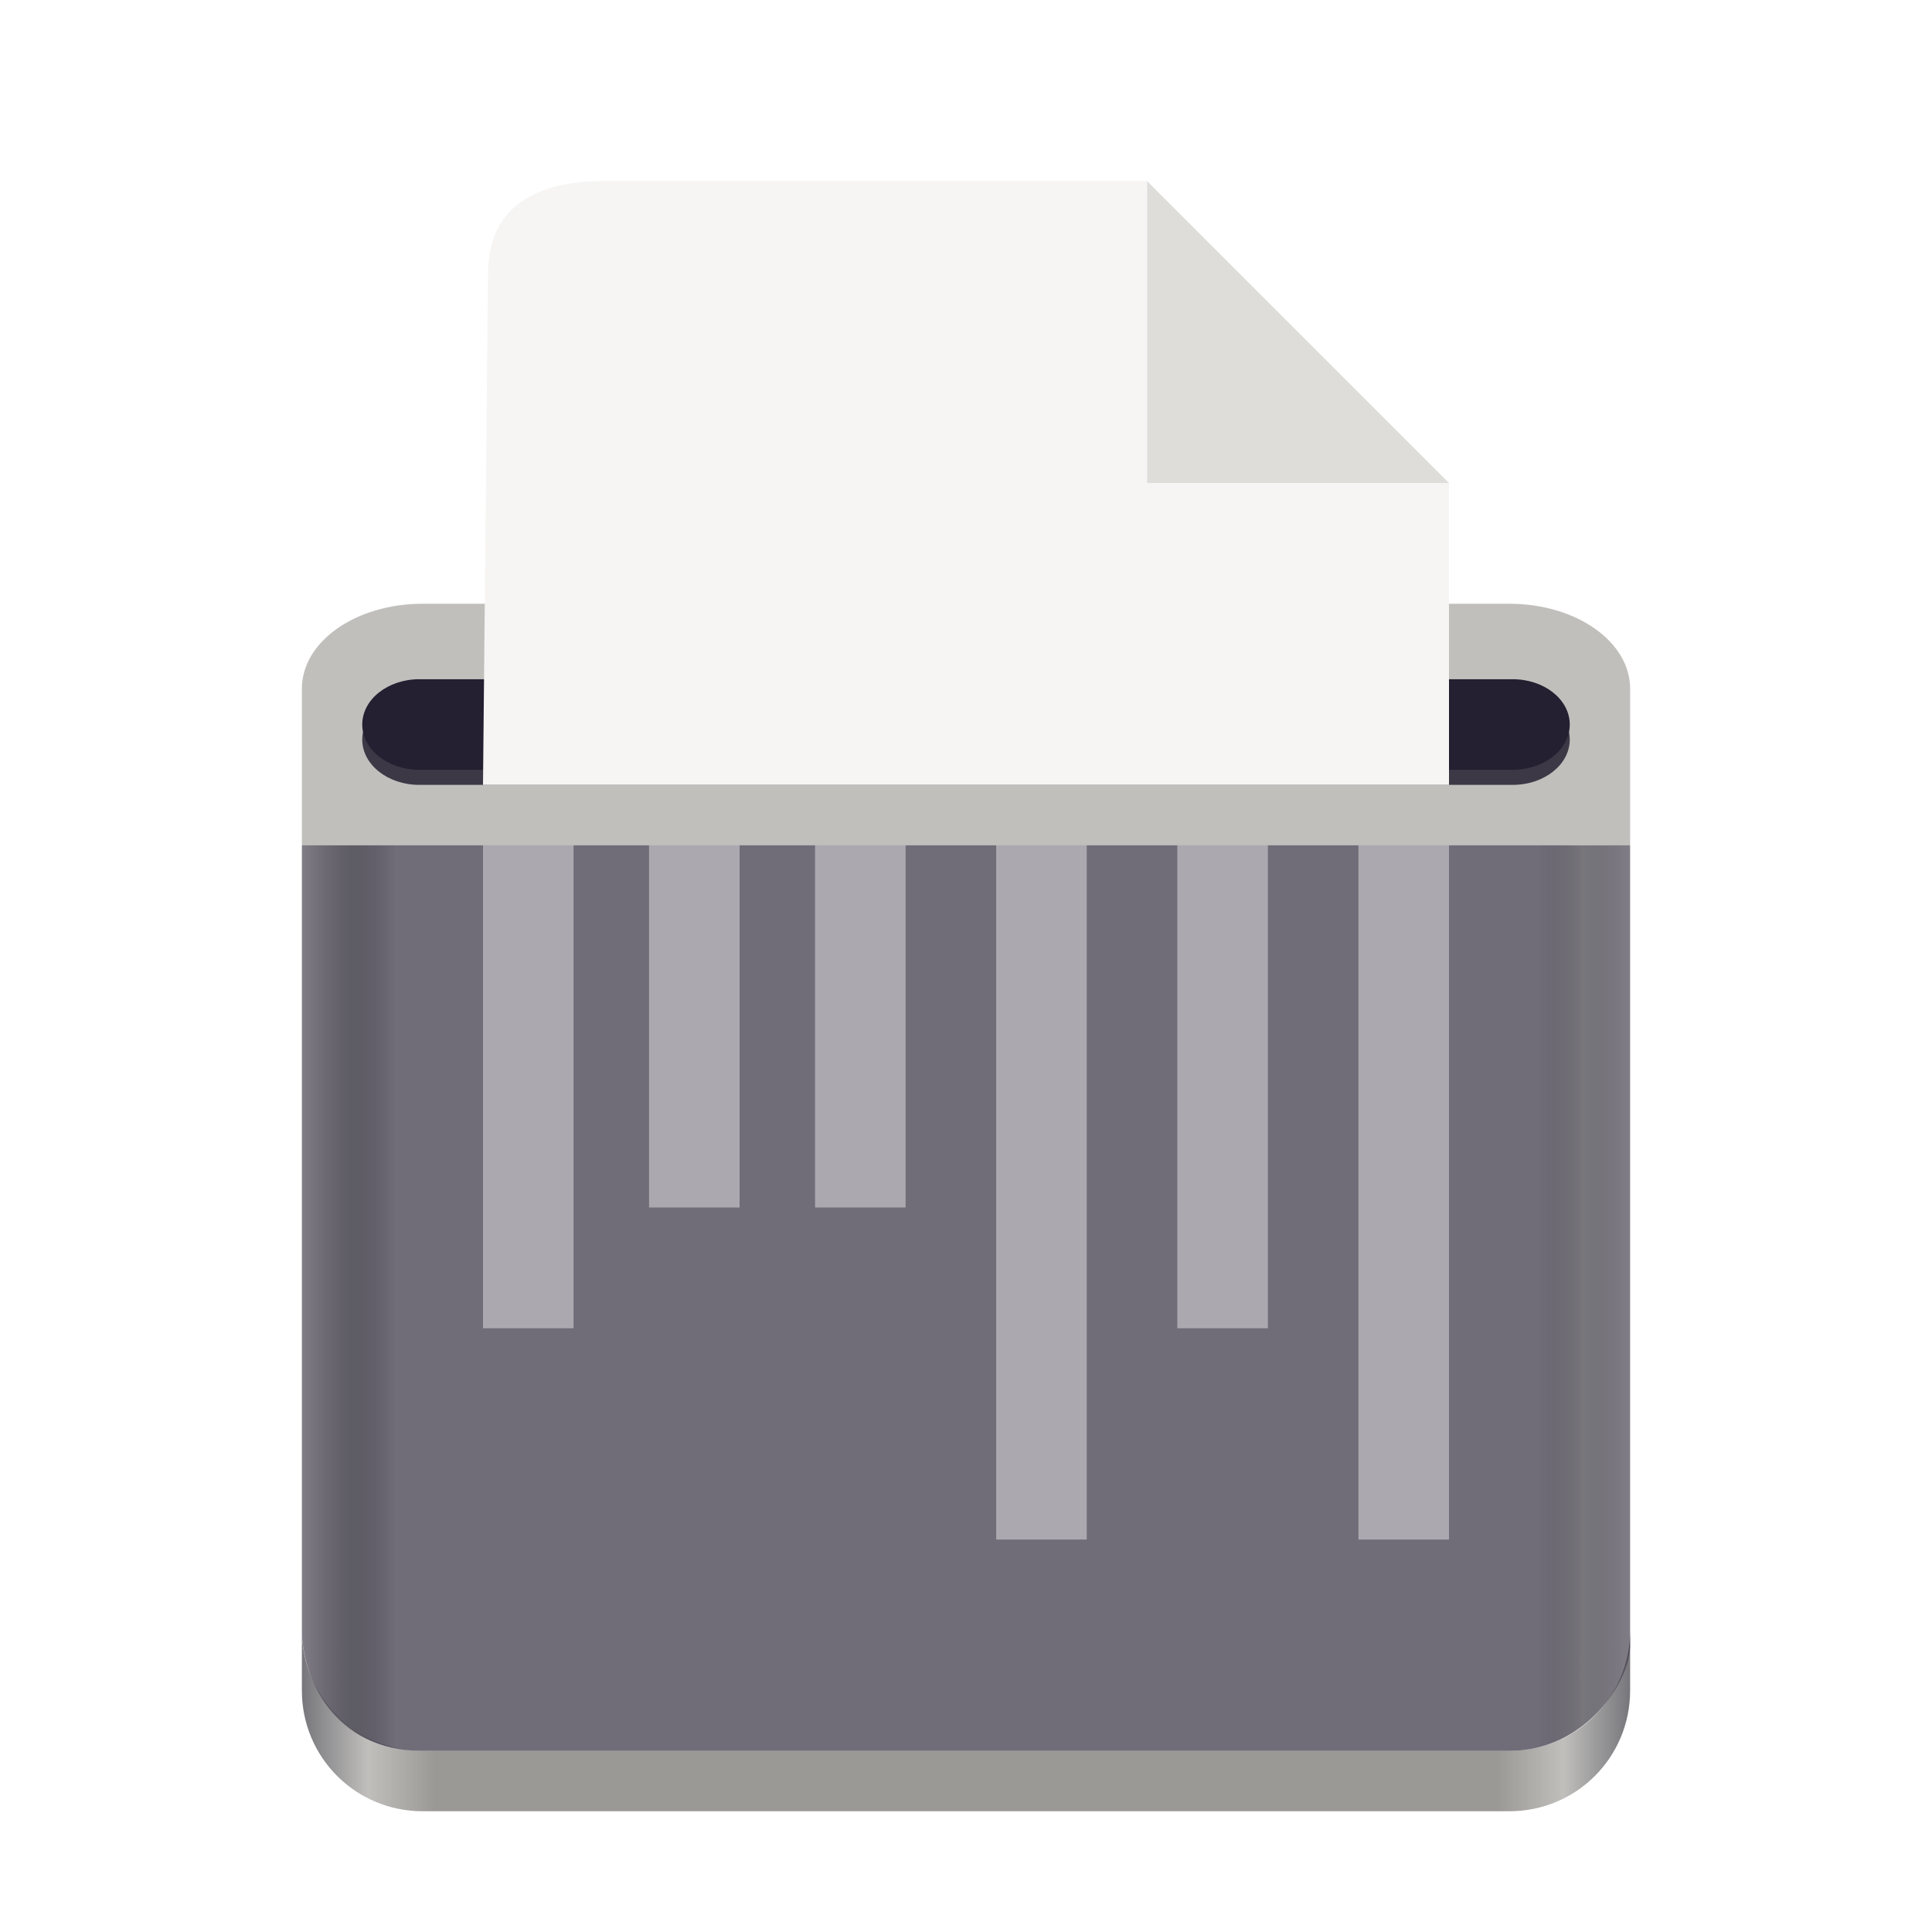
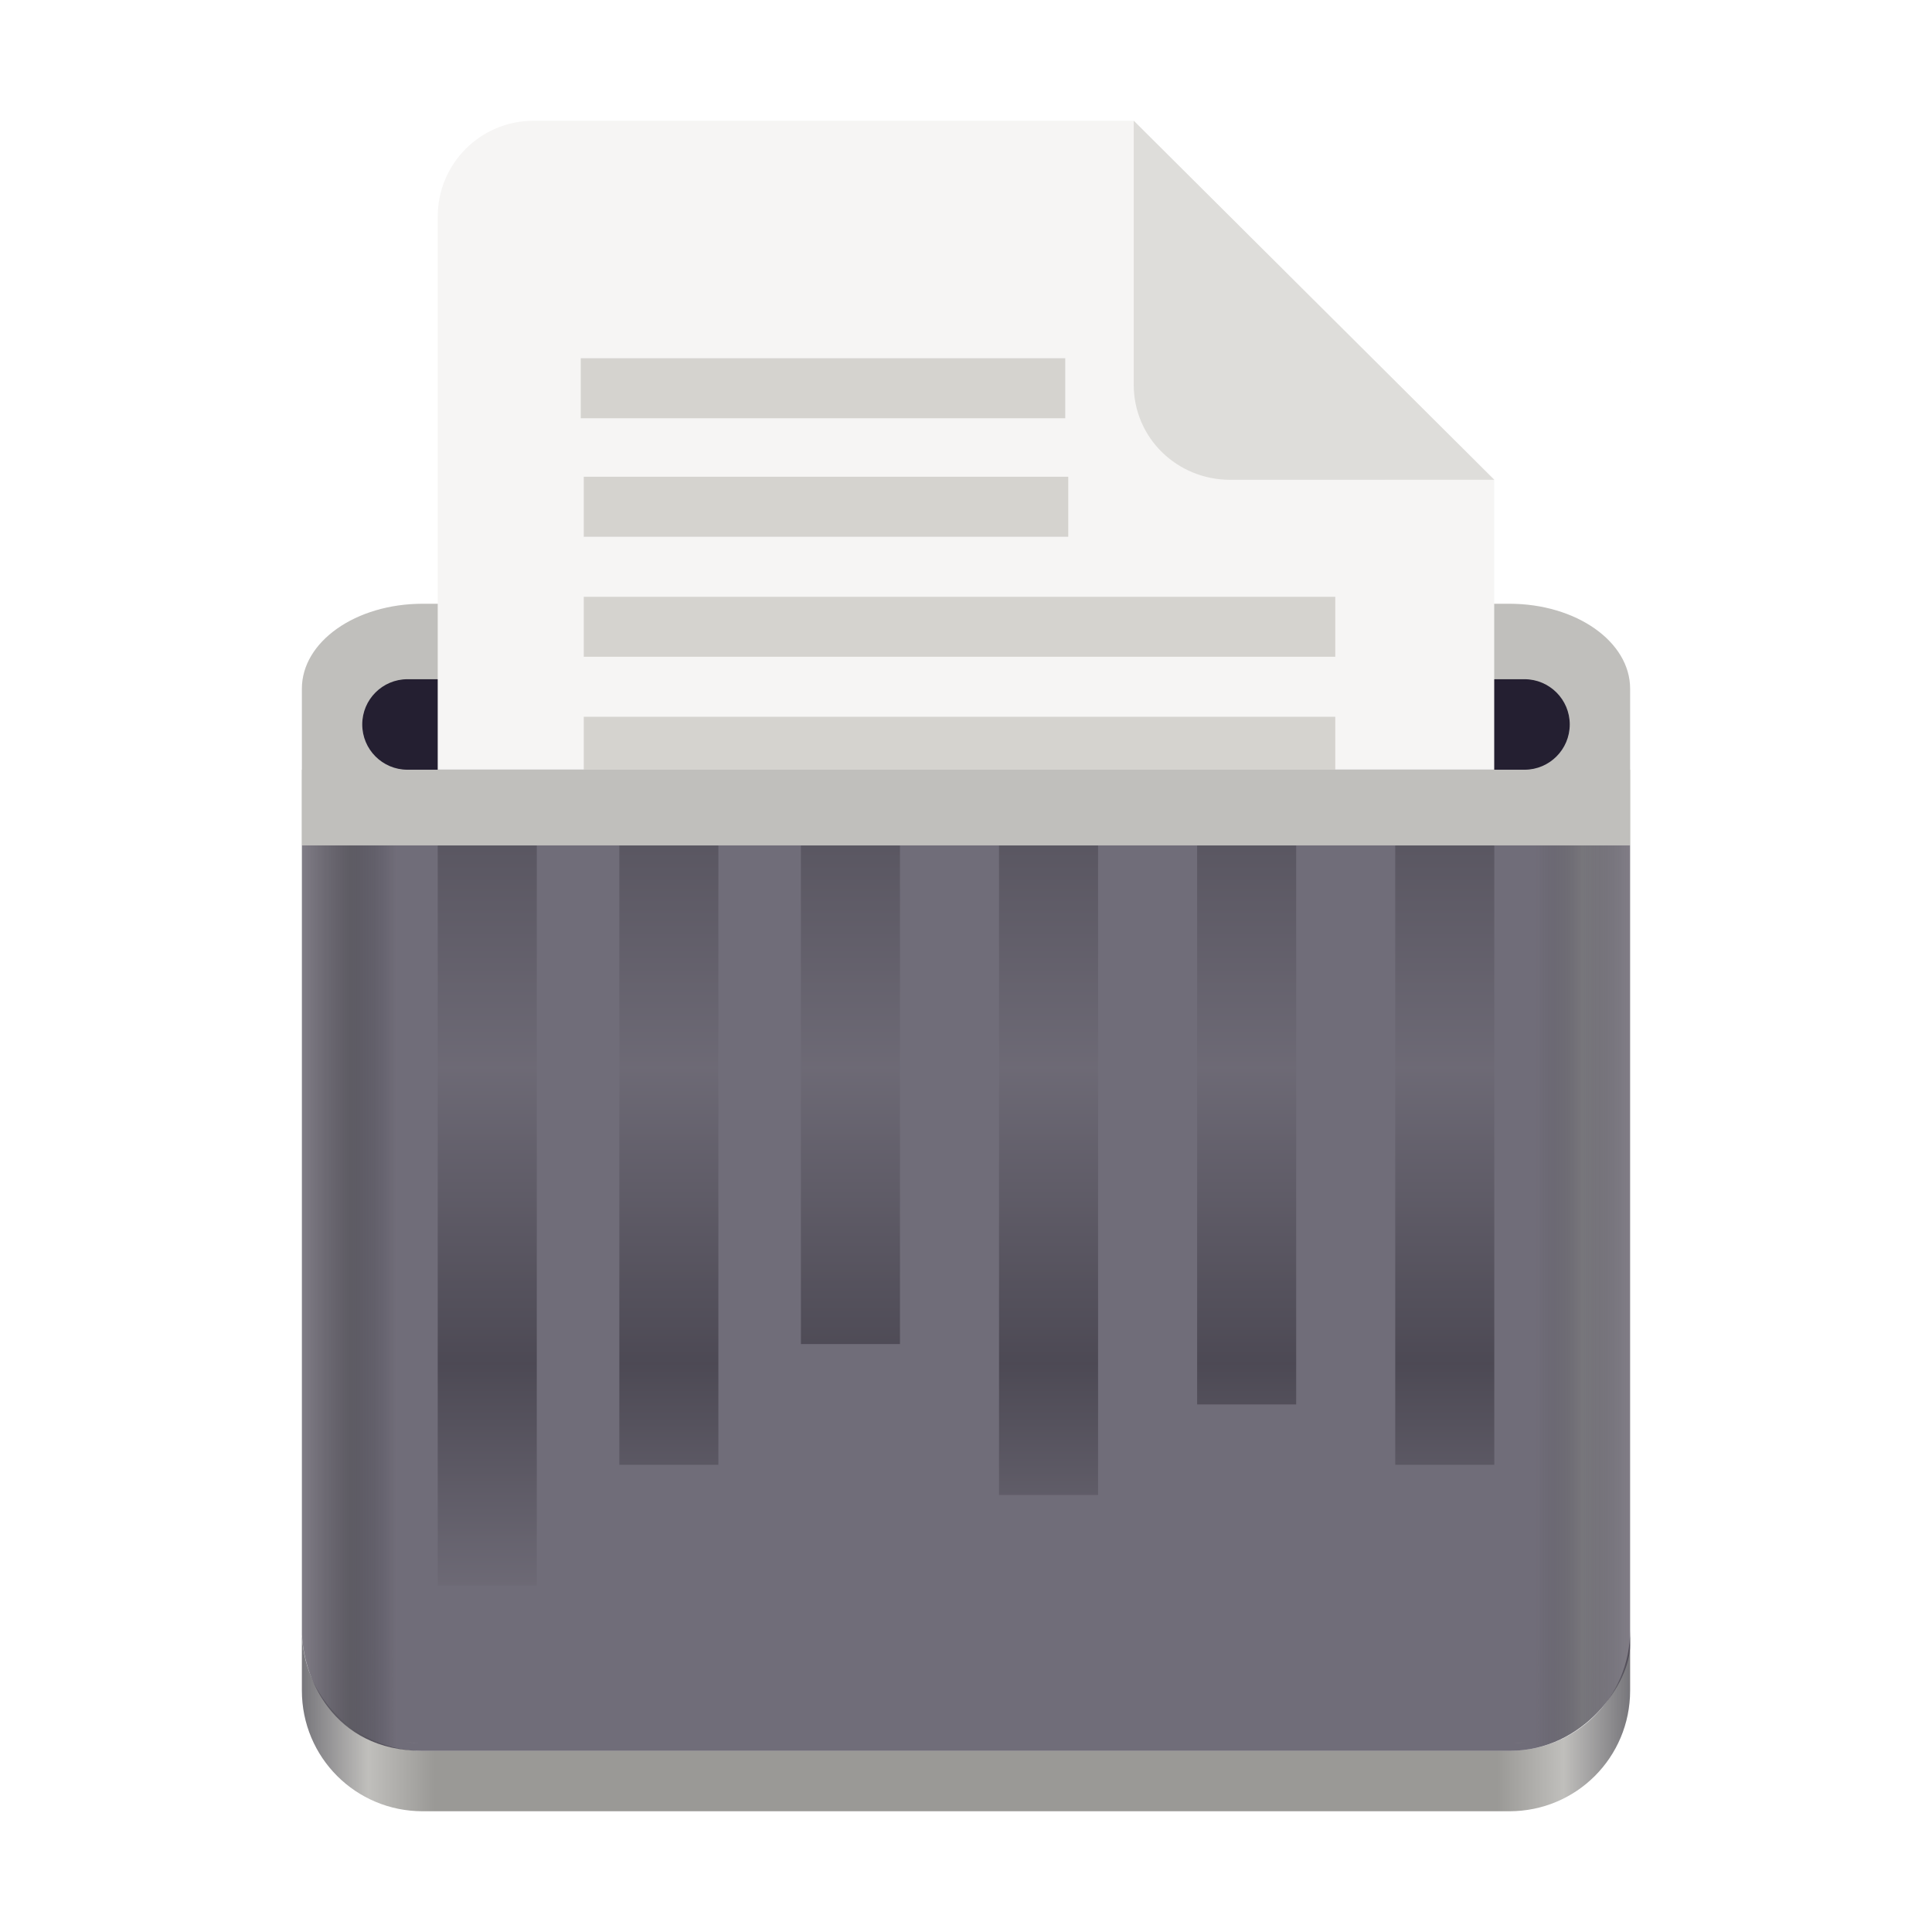
<svg xmlns="http://www.w3.org/2000/svg" height="128px" viewBox="0 0 128 128" width="128px">
-   <linearGradient id="a" gradientTransform="matrix(0.196428 0 0 0.342105 2.59726 273.7401)" gradientUnits="userSpaceOnUse" x1="88.596" x2="536.596" y1="-449.394" y2="-449.394">
+   <linearGradient id="a" gradientTransform="matrix(0.196428 0 0 0.342105 2.597141 273.7404)" gradientUnits="userSpaceOnUse" x1="88.596" x2="536.596" y1="-449.394" y2="-449.394">
    <stop offset="0" stop-color="#77767b" />
    <stop offset="0.05" stop-color="#c0bfbc" />
    <stop offset="0.1" stop-color="#9a9996" />
    <stop offset="0.9" stop-color="#9a9996" />
    <stop offset="0.95" stop-color="#c0bfbc" />
    <stop offset="1" stop-color="#77767b" />
  </linearGradient>
-   <linearGradient id="b" gradientUnits="userSpaceOnUse" x1="20" x2="108" y1="86" y2="86">
+   <linearGradient id="b" gradientUnits="userSpaceOnUse" x1="64" x2="64" y1="56.018" y2="105.046">
+     <stop offset="0" stop-color="#f6f5f4" />
+     <stop offset="0" stop-color="#c0bfbc" />
+     <stop offset="0.3" stop-color="#f6f5f4" />
+     <stop offset="0.7" stop-color="#9a9996" />
+     <stop offset="1" stop-color="#f6f5f4" />
+   </linearGradient>
+   <linearGradient id="c" gradientUnits="userSpaceOnUse" x1="20" x2="108" y1="86" y2="86">
    <stop offset="0" stop-color="#3d3846" stop-opacity="0.651" />
    <stop offset="0.036" stop-color="#5e5c64" />
    <stop offset="0.071" stop-color="#241f31" stop-opacity="0.651" />
    <stop offset="0.929" stop-color="#241f31" stop-opacity="0.651" />
    <stop offset="0.964" stop-color="#77767b" />
    <stop offset="1" stop-color="#3d3846" stop-opacity="0.651" />
  </linearGradient>
-   <filter id="c" height="100%" width="100%" x="0%" y="0%">
-     <feColorMatrix in="SourceGraphic" type="matrix" values="0 0 0 0 1 0 0 0 0 1 0 0 0 0 1 0 0 0 1 0" />
-   </filter>
-   <mask id="d">
-     <g filter="url(#c)">
-       <rect fill-opacity="0.441" height="128" width="128" />
-     </g>
-   </mask>
-   <clipPath id="e">
-     <rect height="152" width="192" />
-   </clipPath>
-   <path d="m 28 40 c -4.434 0 -8 2.512 -8 5.629 v 10.371 h 88 v -10.371 c 0 -3.117 -3.57 -5.629 -8 -5.629 z m -1.148 75.938 c 0.375 0.035 0.758 0.062 1.148 0.062 c -0.395 0 -0.77 -0.035 -1.148 -0.062 z m 74.293 0 c -0.379 0.027 -0.754 0.062 -1.145 0.062 c 0.387 0 0.77 -0.027 1.145 -0.062 z m 0 0" fill="#c0bfbc" />
  <path d="m 108 23.961 v 84.039 c 0 4.434 -3.57 8 -8 8 h -72 c -4.434 0 -8 -3.566 -8 -8 v 4 c 0 4.434 3.566 8 8 8 h 72 c 4.434 0 8 -3.566 8 -8 v -88 c 0 -0.012 -0.004 -0.027 -0.004 -0.039 z m 0 0" fill="url(#a)" />
  <path d="m 27.781 46 h 72.438 c 2.09 0 3.781 1.344 3.781 3 s -1.691 3 -3.781 3 h -72.438 c -2.09 0 -3.781 -1.344 -3.781 -3 s 1.691 -3 3.781 -3 z m 0 0" fill="#3d3846" />
-   <path d="m 27.781 45 h 72.438 c 2.09 0 3.781 1.344 3.781 3 s -1.691 3 -3.781 3 h -72.438 c -2.09 0 -3.781 -1.344 -3.781 -3 s 1.691 -3 3.781 -3 z m 0 0" fill="#241f31" />
-   <path d="m 20 56 h 88 v 53 c 0 2.461 -3 7 -8 7 h -72 c -6 0 -8 -5 -8 -8 z m 0 0" fill="url(#b)" />
-   <path d="m 40 12 c -5.031 0 -7.668 2.098 -7.668 6.145 l -0.332 33.855 h 64 v -20 h -20 v -20 z m 0 0" fill="#f6f5f4" />
-   <path d="m 76 12 l 20 20 h -20 z m 0 0" fill="#deddda" />
-   <g clip-path="url(#e)" fill="#f6f5f4" mask="url(#d)" transform="matrix(1 0 0 1 -8 -16)">
-     <path d="m 40 72 h 6 v 32 h -6 z m 0 0" />
-     <path d="m 51 72 h 6 v 24 h -6 z m 0 0" />
-     <path d="m 74 72 h 6 v 46 h -6 z m 0 0" />
-     <path d="m 86 72 h 6 v 32 h -6 z m 0 0" />
-     <path d="m 62 72 h 6 v 24 h -6 z m 0 0" />
-     <path d="m 98 72 h 6 v 46 h -6 z m 0 0" />
+   <path d="m 28 40 c -4.434 0 -8 2.512 -8 5.629 v 10.371 h 88 v -10.371 c 0 -3.117 -3.57 -5.629 -8 -5.629 z m -1.148 75.938 c 0.375 0.035 0.758 0.062 1.148 0.062 c -0.395 0 -0.77 -0.035 -1.148 -0.062 z m 74.293 0 c -0.379 0.027 -0.754 0.062 -1.145 0.062 c 0.387 0 0.77 -0.027 1.145 -0.062 z m 0 0" fill="#c0bfbc" />
+   <path d="m 26.996 45 h 74.008 c 1.652 0 2.996 1.344 2.996 2.996 c 0 1.656 -1.344 3 -2.996 3 h -74.008 c -1.656 0 -2.996 -1.344 -2.996 -3 c 0 -1.652 1.34 -2.996 2.996 -2.996 z m 0 0" fill="#241f31" />
+   <path d="m 92.438 56 h 6.562 v 41.047 h -6.562 z m -39.375 0 h 6.562 v 33.047 h -6.562 z m 26.25 0 h 6.562 v 37.047 h -6.562 z m -13.125 0 h 6.562 v 43.047 h -6.562 z m -25.156 0 h 6.562 v 41.047 h -6.562 z m -12.031 0 h 6.562 v 49.047 h -6.562 z m 0 0" fill="url(#b)" />
+   <path d="m 20 56 h 88 v 53 c 0 2.461 -3 7 -8 7 h -72 c -6 0 -8 -5 -8 -8 z m 0 0" fill="url(#c)" />
+   <path d="m 20 51 v 5 h 88 v -5 z m 6.852 64.426 c 0.375 0.035 0.758 0.062 1.148 0.062 c -0.395 0 -0.77 -0.035 -1.148 -0.062 z m 74.293 0 c -0.379 0.027 -0.754 0.062 -1.145 0.062 c 0.387 0 0.77 -0.027 1.145 -0.062 z m 0 0" fill="#c0bfbc" />
+   <path d="m 35.359 8 c -3.523 0 -6.359 2.836 -6.359 6.359 v 36.633 h 69.996 v -19.207 l -23.883 -23.785 z m 0 0" fill="#f6f5f4" />
+   <path d="m 75.113 8 v 17.492 c 0 3.523 2.871 6.297 6.395 6.297 l 17.492 -0.004 z m 0 0" fill="#deddda" />
+   <g fill="#d5d3cf">
+     <path d="m 38.477 23.734 h 32.098 v 3.977 h -32.098 z m 0 0" />
+     <path d="m 38.676 31.586 h 32.098 v 3.977 h -32.098 z m 0 0" />
+     <path d="m 38.676 39.539 h 49.789 v 3.973 h -49.789 z m 0 0" />
+     <path d="m 38.676 47.488 h 49.789 v 3.508 h -49.789 z m 0 0" />
  </g>
</svg>
